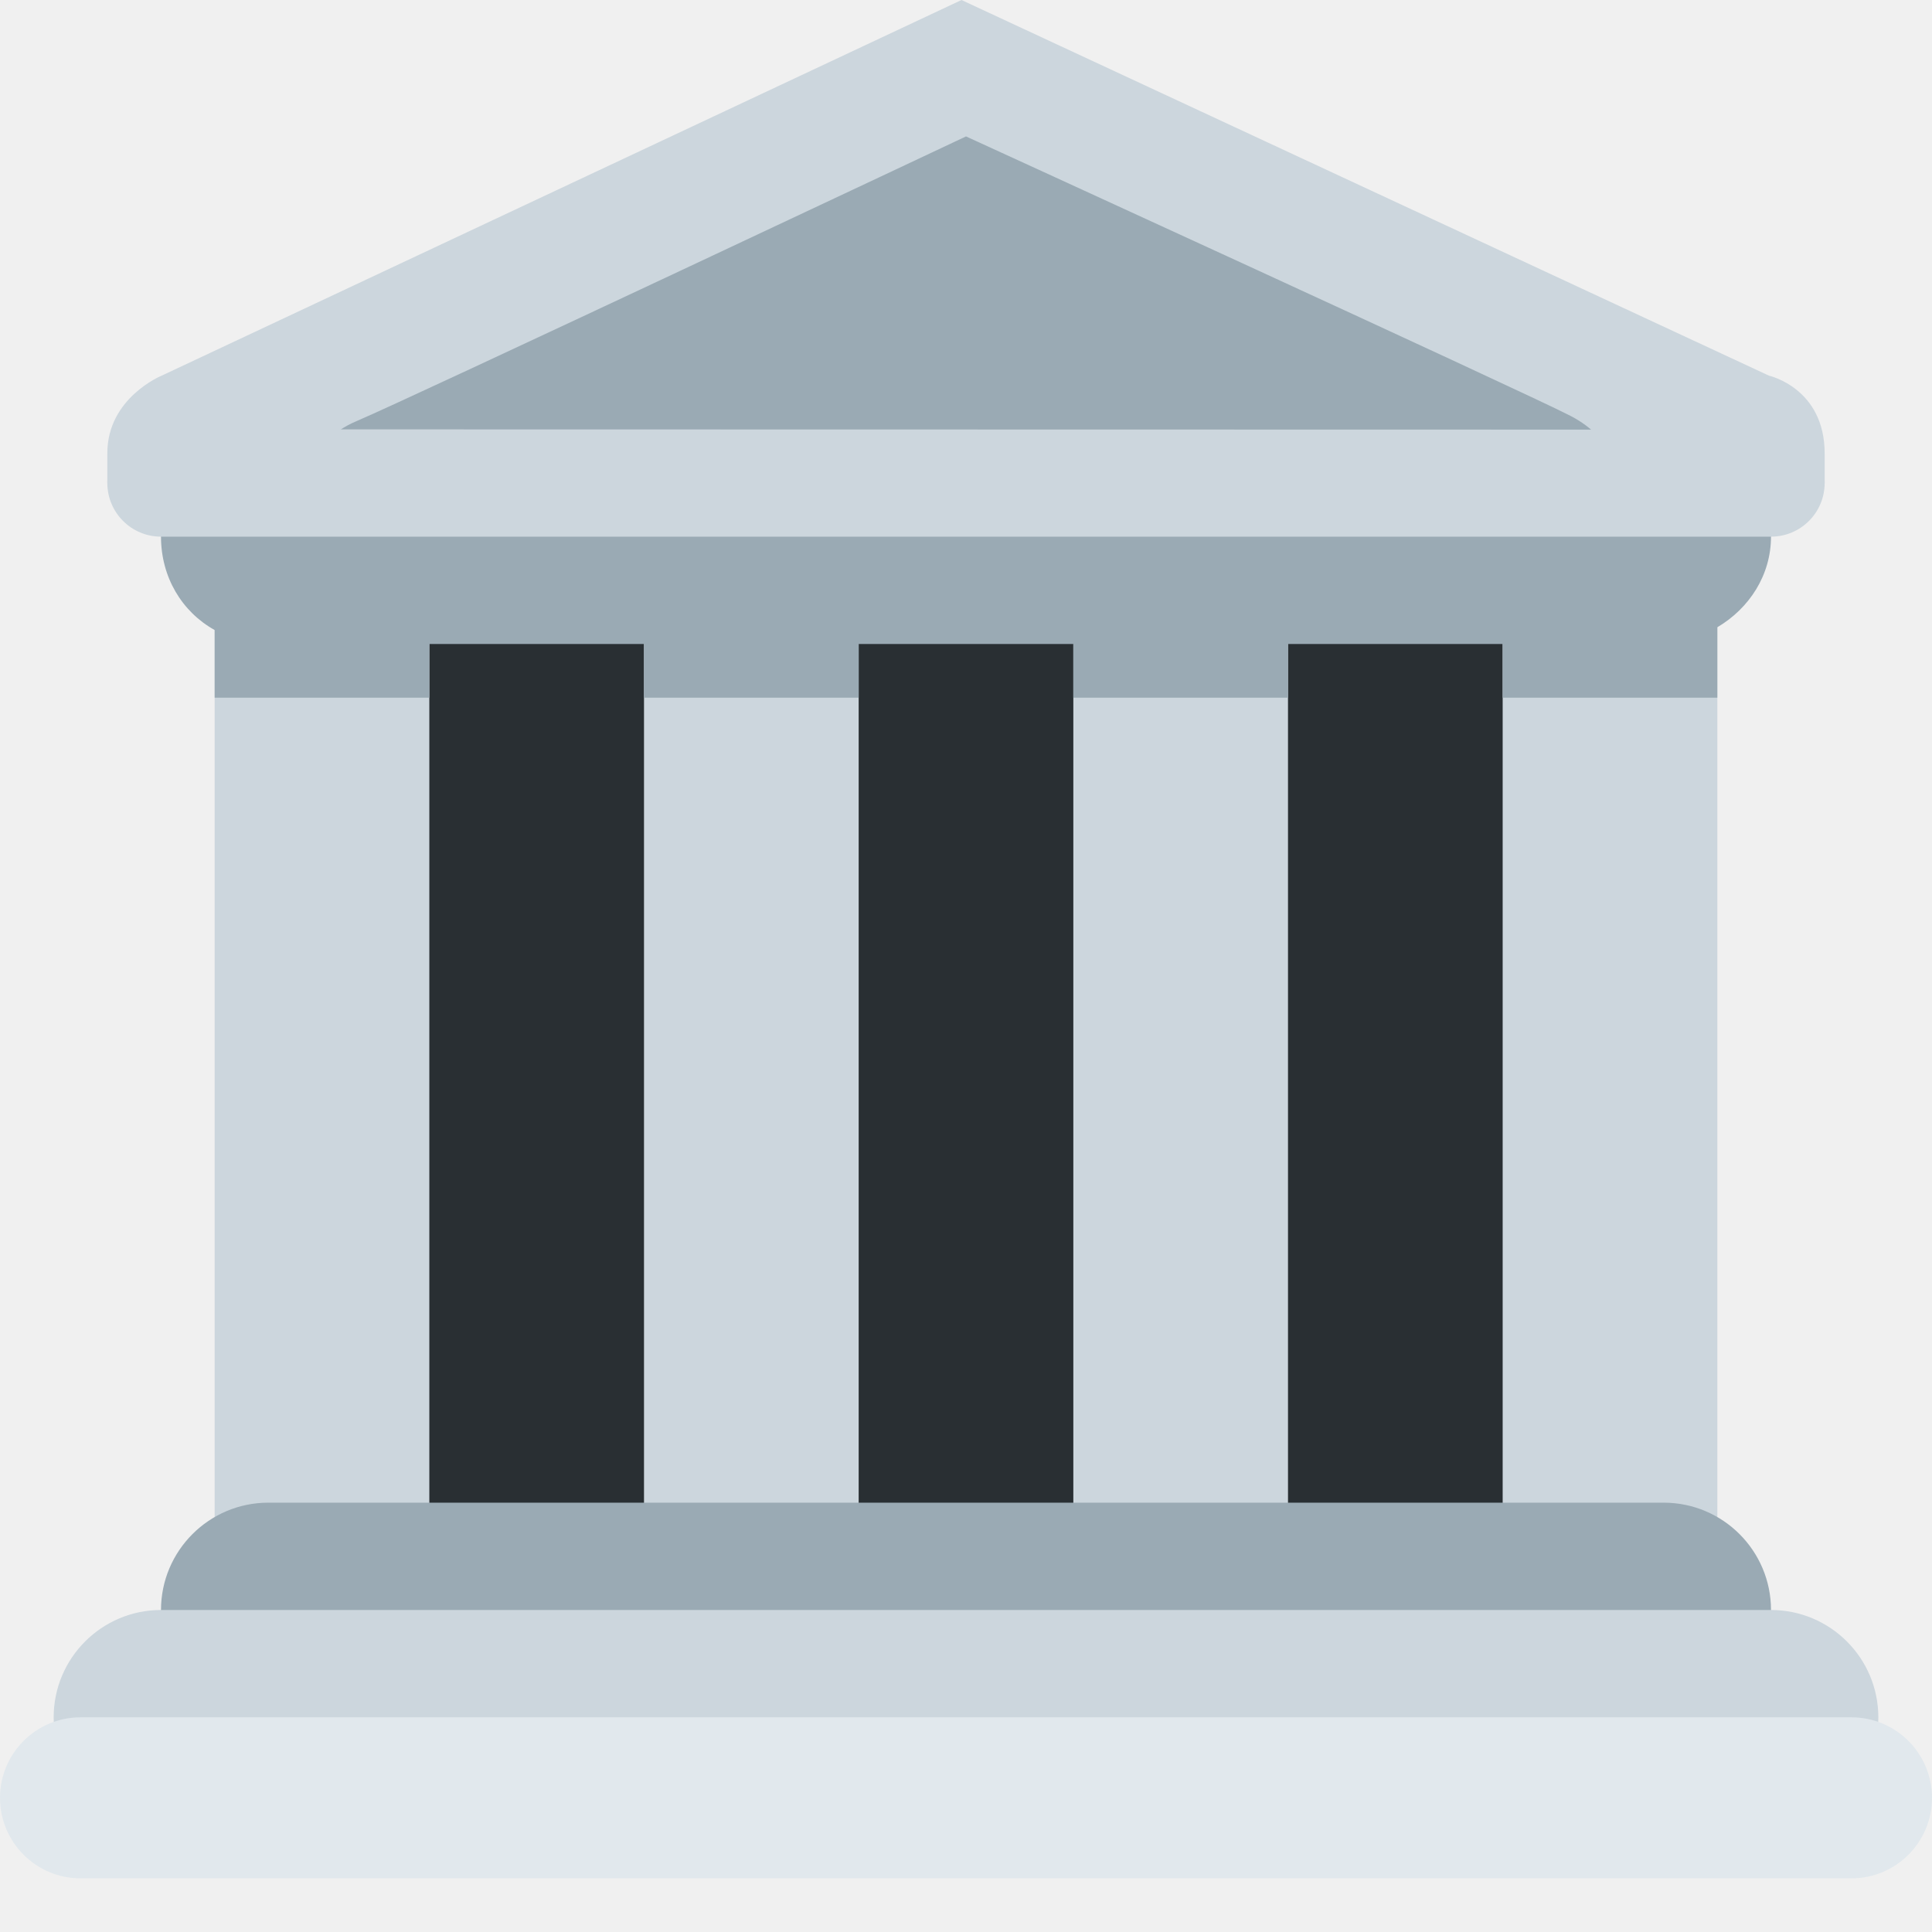
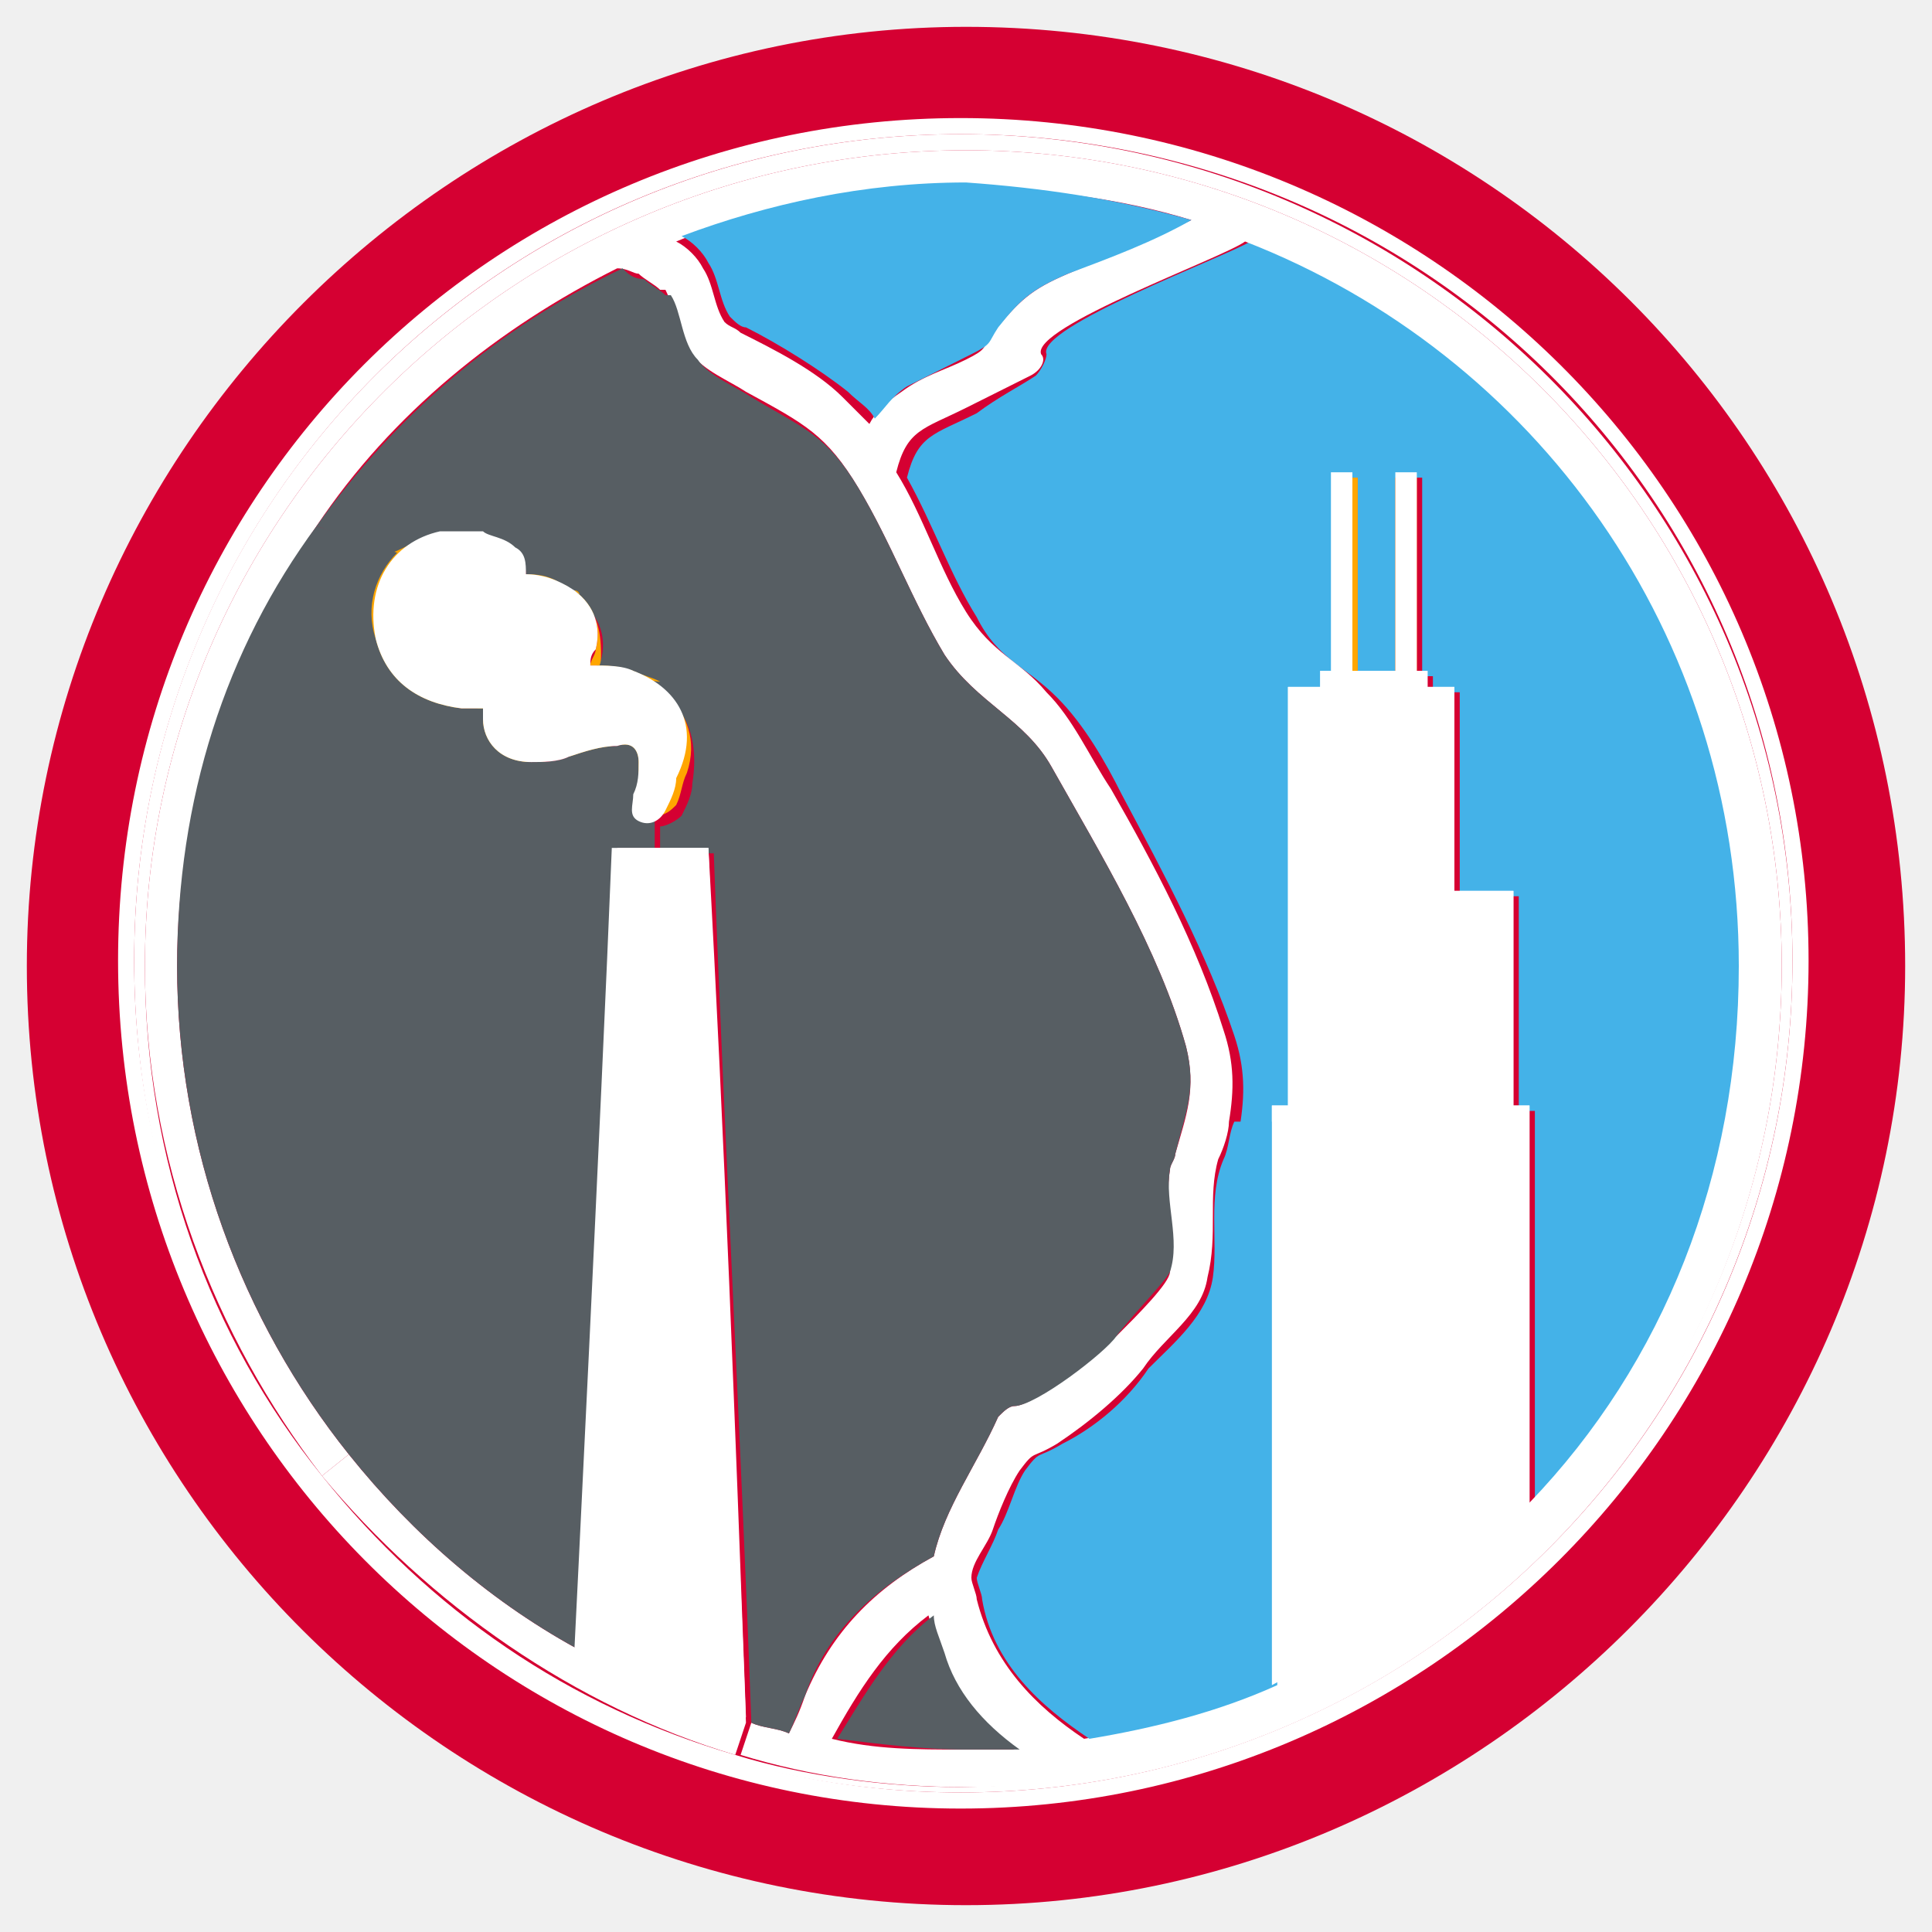
- <svg xmlns="http://www.w3.org/2000/svg" viewBox="0 0 36 36">
-   <path fill="#292F33" d="M7 11h22v18H7z" />
-   <path fill="#CCD6DD" d="M8 29c0 1.104-.597 2-1.333 2H5.333C4.597 31 4 30.104 4 29V11c0-1.104.597-2 1.333-2h1.333C7.403 9 8 9.896 8 11v18zm24 0c0 1.104-.597 2-1.333 2h-1.334C28.597 31 28 30.104 28 29V11c0-1.104.597-2 1.333-2h1.334C31.403 9 32 9.896 32 11v18zm-16 0c0 1.104-.597 2-1.333 2h-1.333C12.597 31 12 30.104 12 29V11c0-1.104.597-2 1.333-2h1.333C15.403 9 16 9.896 16 11v18zm8 0c0 1.104-.598 2-1.334 2h-1.332C20.598 31 20 30.104 20 29V11c0-1.104.598-2 1.334-2h1.332C23.402 9 24 9.896 24 11v18z" />
-   <path fill="#9AAAB4" d="M33 30c0 1.104-.896 2-2 2H5c-1.104 0-2-.896-2-2s.896-2 2-2h26c1.104 0 2 .896 2 2z" />
-   <path fill="#CCD6DD" d="M35 32c0 1.104-.896 2-2 2H3c-1.104 0-2-.896-2-2s.896-2 2-2h30c1.104 0 2 .896 2 2z" />
-   <path fill="#E1E8ED" d="M36 33.5c0 .828-.672 1.5-1.5 1.5h-33C.671 35 0 34.328 0 33.5S.671 32 1.5 32h33c.828 0 1.5.672 1.5 1.5z" />
-   <path fill="#9AAAB4" d="M33 10c0-1.104-.956-2-2.133-2H5c-1.179 0-2 .896-2 2 0 .751.386 1.398 1 1.74V13h4v-1h4v1h4v-1h4v1h4v-1h4v1h4v-1.312c.599-.354 1-.975 1-1.688z" />
-   <path fill="#CCD6DD" d="M2 8.444C2 7.413 3.012 7 3.012 7l14.904-7 15.047 7S34 7.231 34 8.45V9H2v-.556z" />
-   <path fill="#9AAAB4" d="M18 2.542S7.681 7.407 6.65 7.844C5.619 8.281 5.964 9 6.651 9h22.646c1.062 0 .812-.812-.031-1.25C28.422 7.312 18 2.542 18 2.542z" />
-   <path fill="#CCD6DD" d="M34 9c0 .552-.447 1-1 1H3c-.552 0-1-.448-1-1s.448-1 1-1l30 .006c.553 0 1 .442 1 .994z" />
+ <svg xmlns="http://www.w3.org/2000/svg" version="1.1" id="Layer_1" x="0px" y="0px" viewBox="0 0 36 36" style="enable-background:new 0 0 36 36;" xml:space="preserve">
+   <style type="text/css">
+ 	.st0{fill:#D50032;}
+ 	.st1{fill:#FFFFFF;}
+ 	.st2{fill:#44B2E8;}
+ 	.st3{fill:#FFA600;}
+ 	.st4{fill:#575E63;}
+ 	.st5{fill:#00B2B2;}
+ </style>
+   <g>
+     <path class="st0" d="M18,0.5C8.4,0.5,0.5,8.4,0.5,18c0,9.7,7.9,17.5,17.5,17.5S35.5,27.6,35.5,18C35.5,8.3,27.7,0.5,18,0.5z" />
+     <g id="XMLID_75_">
+       <g>
+         <path class="st1" d="M33.4,17.9c0,8.5-6.9,15.5-15.5,15.5S2.5,26.5,2.5,17.9S9.4,2.5,17.9,2.5S33.4,9.4,33.4,17.9z M33.2,18     c0-8.4-6.8-15.2-15.2-15.2C9.6,2.8,2.7,9.6,2.7,18c0,3.6,1.2,6.9,3.3,9.5c2,2.5,4.6,4.3,7.7,5.2c1.3,0.4,2.8,0.6,4.2,0.6     C26.4,33.2,33.2,26.4,33.2,18z" />
+         <path class="st1" d="M33.7,17.9c0,8.7-7.1,15.8-15.8,15.8S2.2,26.6,2.2,17.9S9.2,2.2,17.9,2.2S33.7,9.2,33.7,17.9z M17.9,33.4     c8.5,0,15.5-6.9,15.5-15.5S26.5,2.5,17.9,2.5S2.5,9.4,2.5,17.9S9.4,33.4,17.9,33.4z" />
+         <path class="st2" d="M32.5,18.1c0,3.8-1.5,7.3-3.9,10v-7.4h-0.3v-4h-1.1v-3.8h-0.5v-0.3h-0.2V8.9H26v3.7h-0.7V8.9h-0.4v3.7h-0.2     v0.3h-0.6v3.8v1.5v2.5h-0.3v0.3h-0.7c0.1-0.6,0.1-1.1-0.1-1.7c-0.5-1.5-1.3-3-2.1-4.5c-0.3-0.6-0.7-1.3-1.2-1.8     c-0.6-0.6-1.1-0.7-1.5-1.5c-0.5-0.8-0.8-1.7-1.3-2.6c0.2-0.8,0.5-0.8,1.3-1.2C18.6,7.4,19,7.2,19.3,7c0.1-0.1,0.2-0.3,0.2-0.4     c-0.2-0.5,3.3-1.8,3.8-2.1c0,0,0,0,0,0C28.7,6.7,32.5,11.9,32.5,18.1z" />
+         <path class="st1" d="M18,2.8c8.4,0,15.2,6.8,15.2,15.2c0,8.4-6.8,15.3-15.2,15.3c-1.5,0-2.9-0.2-4.2-0.6l0.2-0.6     c0.2,0.1,0.5,0.1,0.7,0.2c0.1-0.2,0.2-0.4,0.3-0.7c0.5-1.2,1.3-2,2.4-2.6c0.2-0.9,0.8-1.7,1.2-2.6c0.1-0.1,0.2-0.2,0.3-0.2     c0.4,0,1.6-1.1,1.9-1.3c0.4-0.4,1-1,1-1.2c0.1-0.6-0.1-1.3,0-1.9c0-0.1,0.1-0.2,0.1-0.3c0.2-0.7,0.4-1.2,0.2-2     c-0.5-1.8-1.6-3.6-2.5-5.2c-0.5-0.9-1.4-1.2-2-2.1c-0.6-1-1-2.1-1.6-3.1c-0.6-1-1-1.2-2.1-1.8c-0.3-0.2-0.8-0.4-1-0.7     c-0.3-0.3-0.3-0.8-0.5-1.2c0,0,0,0-0.1,0c-0.1-0.1-0.3-0.2-0.4-0.3C11.8,5.1,11.7,5,11.5,5C9.3,6.1,7.3,7.7,5.9,9.8     c-1.6,2.3-2.6,5.2-2.6,8.2c0,3.4,1.2,6.6,3.2,9.1L6,27.5C4,24.9,2.7,21.6,2.7,18C2.7,9.6,9.6,2.8,18,2.8z M28.5,28     c2.5-2.6,3.9-6.1,3.9-10c0-6.2-3.8-11.4-9.2-13.5c0,0,0,0,0,0c-0.4,0.3-4,1.6-3.8,2.1c0.1,0.1,0,0.3-0.2,0.4     c-0.4,0.2-0.8,0.4-1.2,0.6c-0.8,0.4-1.1,0.4-1.3,1.2c0.5,0.8,0.8,1.8,1.3,2.6c0.5,0.8,1,0.9,1.5,1.5c0.5,0.5,0.8,1.2,1.2,1.8     c0.8,1.4,1.6,2.9,2.1,4.5c0.2,0.6,0.2,1.1,0.1,1.7c0,0.2-0.1,0.5-0.2,0.7c-0.2,0.7,0,1.4-0.2,2.2c-0.1,0.7-0.8,1.1-1.2,1.7     c-0.4,0.5-1,1-1.6,1.4c-0.5,0.3-0.4,0.1-0.7,0.5c-0.2,0.3-0.4,0.8-0.5,1.1c-0.1,0.3-0.4,0.6-0.4,0.9v0c0,0.1,0.1,0.3,0.1,0.4     c0.3,1.2,1.1,2,2,2.6c1.2-0.2,2.4-0.5,3.5-1V20.9v-0.3h0.3v-2.5v-1.5v-3.8h0.6v-0.3h0.2v0.2h0.4v-0.2H26v0.2h0.4v-0.2h0.2v0.3     h0.5v3.8h1.1v4h0.3L28.5,28L28.5,28z M19.9,5.1c0.7-0.3,1.5-0.6,2.3-1c-1.3-0.4-2.8-0.6-4.3-0.6c-1.9,0-3.6,0.3-5.3,1     C12.8,4.6,13,4.8,13.1,5c0.2,0.3,0.2,0.7,0.4,1c0.1,0.1,0.2,0.1,0.3,0.2c0.6,0.3,1.4,0.7,1.9,1.2c0.2,0.2,0.3,0.3,0.5,0.5     c0.1-0.2,0.3-0.4,0.6-0.6C17.2,7,17.6,6.9,18,6.7c0.4-0.2,0.3-0.2,0.5-0.5C19,5.6,19.2,5.4,19.9,5.1z M17.9,32.6c0.3,0,0.7,0,1,0     c-0.6-0.5-1.1-1.1-1.4-1.8c-0.1-0.2-0.1-0.4-0.2-0.7c-0.8,0.6-1.3,1.4-1.8,2.3C16.3,32.6,17.1,32.6,17.9,32.6z" />
+         <polygon class="st3" points="26.4,12.6 26.4,12.8 26,12.8 26,12.6 26,8.9 26.4,8.9    " />
+         <polygon class="st3" points="25.3,12.6 25.3,12.8 24.9,12.8 24.9,12.6 24.9,8.9 25.3,8.9    " />
+         <path class="st2" d="M23.8,20.9v10.5c-1.1,0.5-2.3,0.8-3.5,1c-0.9-0.6-1.8-1.4-2-2.6c0-0.1-0.1-0.3-0.1-0.4v0     c0.1-0.3,0.3-0.6,0.4-0.9c0.2-0.3,0.3-0.8,0.5-1.1c0.3-0.4,0.2-0.2,0.7-0.5c0.6-0.3,1.2-0.8,1.6-1.4c0.5-0.5,1.1-1,1.2-1.7     c0.1-0.7-0.1-1.5,0.2-2.2c0.1-0.2,0.1-0.5,0.2-0.7L23.8,20.9L23.8,20.9z" />
+         <path class="st4" d="M22.1,19.5c0.2,0.8,0,1.2-0.2,2c0,0.1-0.1,0.2-0.1,0.3c-0.1,0.6,0.2,1.3,0,1.9c-0.1,0.2-0.7,0.8-1,1.2     c-0.2,0.3-1.5,1.3-1.9,1.3c-0.1,0-0.2,0.1-0.3,0.2c-0.4,0.9-1,1.7-1.2,2.6c-1.1,0.6-2,1.4-2.4,2.6c-0.1,0.2-0.2,0.5-0.3,0.7     c-0.2-0.1-0.5-0.1-0.7-0.2c-0.2-5.5-0.5-10.8-0.7-16.2c-0.3,0-0.7,0-1,0v-0.5c0.1,0,0.3-0.1,0.4-0.2c0.1-0.2,0.2-0.4,0.2-0.6     c0.1-0.6,0-1.2-0.4-1.5c-0.1-0.1-0.1-0.1-0.2-0.2c-0.1-0.1-0.3-0.2-0.5-0.2c-0.2-0.1-0.4-0.1-0.7-0.1c0-0.1,0-0.2,0.1-0.3     c0.1-0.4,0-0.8-0.4-1.1c0,0-0.1-0.1-0.1-0.1c0,0-0.1,0-0.1-0.1c0,0,0,0,0,0c-0.2-0.2-0.5-0.2-0.8-0.2c0-0.2,0-0.4-0.2-0.5     C9.4,10,9.1,10,9,10h0c0,0,0,0-0.1,0c-0.2,0-0.5,0-0.7,0c-0.3,0.1-0.5,0.2-0.7,0.4L5.9,9.8C7.4,7.7,9.3,6.1,11.6,5     c0.1,0.1,0.2,0.2,0.4,0.2c0.1,0.1,0.3,0.2,0.4,0.3c0,0,0,0,0.1,0c0.2,0.3,0.2,0.9,0.5,1.2c0.2,0.3,0.7,0.5,1,0.7     C15,8,15.4,8.1,16,9.1c0.6,1,1,2.1,1.6,3.1c0.6,0.9,1.5,1.2,2,2.1C20.5,15.9,21.6,17.7,22.1,19.5z" />
+         <path class="st2" d="M22.2,4.1c-0.7,0.4-1.5,0.7-2.3,1c-0.7,0.3-0.9,0.5-1.3,1c-0.2,0.3-0.1,0.3-0.5,0.5     c-0.4,0.2-0.8,0.4-1.2,0.6c-0.3,0.2-0.4,0.4-0.6,0.6c-0.1-0.2-0.3-0.3-0.5-0.5c-0.5-0.4-1.3-0.9-1.9-1.2c-0.1,0-0.2-0.1-0.3-0.2     c-0.2-0.3-0.2-0.7-0.4-1c-0.1-0.2-0.3-0.4-0.5-0.5c1.6-0.6,3.4-1,5.3-1C19.4,3.5,20.8,3.7,22.2,4.1z" />
+         <path class="st4" d="M19,32.6c-0.3,0-0.7,0-1,0c-0.8,0-1.6-0.1-2.4-0.2c0.5-0.8,1-1.7,1.8-2.3c0,0.2,0.1,0.4,0.2,0.7     C17.8,31.5,18.3,32.1,19,32.6z" />
+         <path class="st1" d="M13.9,32.1l-0.2,0.6C10.7,31.8,8,29.9,6,27.5l0.5-0.4c1.2,1.5,2.7,2.8,4.4,3.7c0.2-5,0.4-10,0.6-15     c0.2,0,0.5,0,0.7,0c0.3,0,0.6,0,1,0C13.4,21.2,13.7,26.6,13.9,32.1z" />
+         <path class="st3" d="M8.8,12.8c-0.6,0-1-0.5-1.1-1.1c0-0.7,0.3-1.2,0.9-1.3c0.2,0,0.4,0,0.6,0c0,0,0,0,0,0l0,0     c0.1,0,0.2-0.1,0.2-0.1c-0.1-0.1-0.1-0.2-0.2-0.2c-0.2,0-0.5,0-0.7,0c-0.5,0.1-0.8,0.4-1,0.8c0,0.1-0.1,0.1-0.1,0.2     c0,0,0,0,0,0.1c0,0.1,0,0.1,0,0.2c0,0,0,0.1,0,0.1c0,0.1,0,0.2,0,0.2c0,0,0,0,0,0c0.1,0.6,0.6,1.2,1.2,1.2     C8.6,12.8,8.7,12.8,8.8,12.8z M12.4,12.9c0.4,0.4,0.6,0.9,0.4,1.5c-0.1,0.2-0.1,0.4-0.2,0.6c-0.1,0.1-0.2,0.2-0.4,0.2     c-0.1,0-0.1,0-0.2,0c-0.2-0.1-0.2-0.2-0.2-0.4c0,0,0,0,0,0c0,0,0,0,0,0c0-0.1,0-0.3,0-0.4c0-0.1,0-0.1,0-0.2v0     c0-0.2-0.1-0.4-0.4-0.3c-0.3,0.1-0.6,0.2-0.9,0.2c-0.2,0.1-0.5,0.1-0.7,0.1c-0.6,0-0.9-0.4-0.9-0.8c0-0.1,0-0.1,0-0.2     c-0.1,0-0.3,0-0.4,0c-0.8,0-1.4-0.5-1.6-1.3c-0.2-0.6,0-1.2,0.4-1.6C7.6,10.2,7.8,10,8.1,10c0.2-0.1,0.5,0,0.7,0c0,0,0,0,0.1,0h0     c0.2,0,0.4,0.1,0.6,0.2c0.2,0.2,0.2,0.3,0.2,0.5c0.3,0,0.5,0,0.8,0.2c0,0,0,0,0,0c0,0,0.1,0,0.1,0.1c0.4,0.3,0.5,0.7,0.4,1.1     c0,0.1,0,0.2-0.1,0.3c0.3,0.1,0.5,0.1,0.8,0.2c0.2,0.1,0.3,0.1,0.5,0.2C12.3,12.8,12.4,12.9,12.4,12.9z M12.4,13.5     c0.1,0.3,0.1,0.7-0.1,1c0-0.1,0-0.2,0-0.3c0-0.1,0-0.2,0-0.3c0,0.1,0,0.1,0,0.2c0,0.1,0,0.3,0,0.4c0,0,0-0.1,0-0.1     c0,0.1,0,0.1,0,0.2C12.6,14.3,12.6,13.9,12.4,13.5z M10.1,11.1c0.1,0,0.2,0,0.2,0c-0.1-0.1-0.2-0.1-0.4-0.1c-0.1,0-0.3,0-0.4,0     c0,0,0.1,0.1,0.1,0.1C9.8,11.2,9.9,11.1,10.1,11.1z M9.5,12.7C9.5,12.7,9.4,12.7,9.5,12.7c-0.3,0-0.5,0.1-0.7,0.1     C9,12.8,9.2,12.7,9.5,12.7z" />
+         <path class="st3" d="M12.3,14.6c0.2-0.4,0.2-0.7,0.1-1c0.2,0.4,0.2,0.8-0.1,1.2C12.3,14.7,12.3,14.6,12.3,14.6z" />
+         <path class="st3" d="M12.3,14c0,0.1,0,0.2,0,0.3c0,0.1,0,0.2,0,0.3c0,0,0,0.1,0,0.1c0-0.2,0-0.3,0-0.4     C12.3,14.1,12.3,14.1,12.3,14z" />
+         <path class="st4" d="M12.2,15.3v0.5c-0.2,0-0.5,0-0.7,0c-0.2,5-0.4,10-0.6,15c-1.7-0.9-3.2-2.2-4.4-3.7c-2-2.5-3.2-5.7-3.2-9.1     c0-3.1,0.9-5.9,2.6-8.2l1.5,0.5c-0.4,0.4-0.6,1-0.4,1.6c0.2,0.8,0.8,1.2,1.6,1.3c0.1,0,0.3,0,0.4,0c0,0.1,0,0.1,0,0.2     c0,0.4,0.3,0.8,0.9,0.8c0.2,0,0.5,0,0.7-0.1c0.3-0.1,0.6-0.2,0.9-0.2c0.3-0.1,0.4,0.1,0.4,0.3v0c0,0.1,0,0.1,0,0.2     c0,0.1,0,0.2,0,0.3c0,0.1,0,0.1,0,0.2c0,0,0,0,0,0c0,0.2,0,0.3,0.2,0.4C12.1,15.3,12.2,15.3,12.2,15.3z" />
+         <path class="st3" d="M11.8,12.5c0.2,0.1,0.3,0.1,0.5,0.2C12.1,12.7,11.9,12.6,11.8,12.5c-0.3-0.1-0.5-0.1-0.8-0.1     c0-0.1,0.1-0.2,0.1-0.3c0.1-0.4,0-0.8-0.4-1.1c0,0,0.1,0,0.1,0.1c0.3,0.3,0.4,0.6,0.4,1.1c0,0.1,0,0.2-0.1,0.3     C11.3,12.4,11.5,12.5,11.8,12.5z" />
+         <path class="st5" d="M12,14.4c0,0.1,0,0.3,0,0.4c0,0,0,0,0,0c0-0.1,0-0.1,0-0.2C11.9,14.6,11.9,14.5,12,14.4z" />
+         <path class="st3" d="M10.3,11.2c-0.1,0-0.1,0-0.2,0c-0.1,0-0.3,0-0.4,0c0,0-0.1,0-0.1-0.1c0.1,0,0.3,0,0.4,0     C10,11.1,10.2,11.1,10.3,11.2z" />
+         <path class="st3" d="M9.4,12.7C9.4,12.7,9.4,12.7,9.4,12.7c-0.2,0-0.4,0.1-0.6,0.1C9,12.8,9.2,12.7,9.4,12.7z" />
+         <path class="st3" d="M9.4,10.3c-0.1,0-0.2,0.1-0.2,0.1c-0.2-0.1-0.4-0.1-0.4-0.1v0c-0.2,0-0.3,0-0.5,0c-0.4,0.1-0.7,0.3-0.9,0.6     c0.2-0.4,0.5-0.7,1-0.8c0.2-0.1,0.5,0,0.7,0C9.3,10.1,9.3,10.2,9.4,10.3z" />
+         <path class="st3" d="M9.2,10.4L9.2,10.4C9.2,10.4,9.2,10.4,9.2,10.4c-0.2,0-0.4,0-0.6,0c-0.6,0.1-1,0.6-0.9,1.3     c0,0.6,0.5,1.1,1.1,1.1c-0.1,0-0.2,0-0.2,0c-0.6,0-1.1-0.5-1.2-1.2c0,0,0,0,0,0c0-0.1,0-0.2,0-0.2c0,0,0-0.1,0-0.1     c0-0.1,0-0.1,0-0.2c0,0,0,0,0-0.1c0-0.1,0-0.1,0.1-0.2c0.2-0.3,0.4-0.5,0.9-0.6c0.2,0,0.3,0,0.5,0v0C8.8,10.3,9,10.3,9.2,10.4z" />
+       </g>
+     </g>
+     <g id="XMLID_74_">
+       <g>
+         <path class="st1" d="M28.5,20.6v7.4c-0.1,0-1.6,1.5-2,1.8c-1.1,0.7-2.8,1.6-2.8,1.6V20.6h0.3v-7.8h0.6v-0.3h0.2V8.8h0.4v3.7H26     V8.8h0.4v3.7h0.2v0.3h0.5v3.8h1.1v4H28.5z" />
+       </g>
+     </g>
+     <path class="st1" d="M13.2,15.8c-0.4,0-0.7,0-1,0c-0.3,0-0.5,0-0.8,0c-0.2,5-0.7,15-0.7,15l3.2,1.2C13.7,26.6,13.5,21.2,13.2,15.8z   " />
+     <path class="st1" d="M11.8,12.5c-0.2-0.1-0.5-0.1-0.8-0.1c0-0.1,0-0.2,0.1-0.3c0.1-0.4,0-0.8-0.4-1.1c-0.3-0.2-0.6-0.3-0.9-0.3   c0-0.2,0-0.4-0.2-0.5C9.4,10,9.1,10,9,9.9l0,0h0c0,0,0,0-0.1,0c-0.2,0-0.5,0-0.7,0c-0.9,0.2-1.4,1-1.2,2c0.2,0.8,0.8,1.2,1.6,1.3   c0.1,0,0.3,0,0.4,0c0,0.1,0,0.1,0,0.2c0,0.4,0.3,0.8,0.9,0.8c0.2,0,0.5,0,0.7-0.1c0.3-0.1,0.6-0.2,0.9-0.2c0.3-0.1,0.4,0.1,0.4,0.3   c0,0.2,0,0.4-0.1,0.6c0,0.2-0.1,0.4,0.1,0.5c0.2,0.1,0.4,0,0.5-0.2c0.1-0.2,0.2-0.4,0.2-0.6C13.1,13.5,12.6,12.8,11.8,12.5z" />
+   </g>
</svg>
